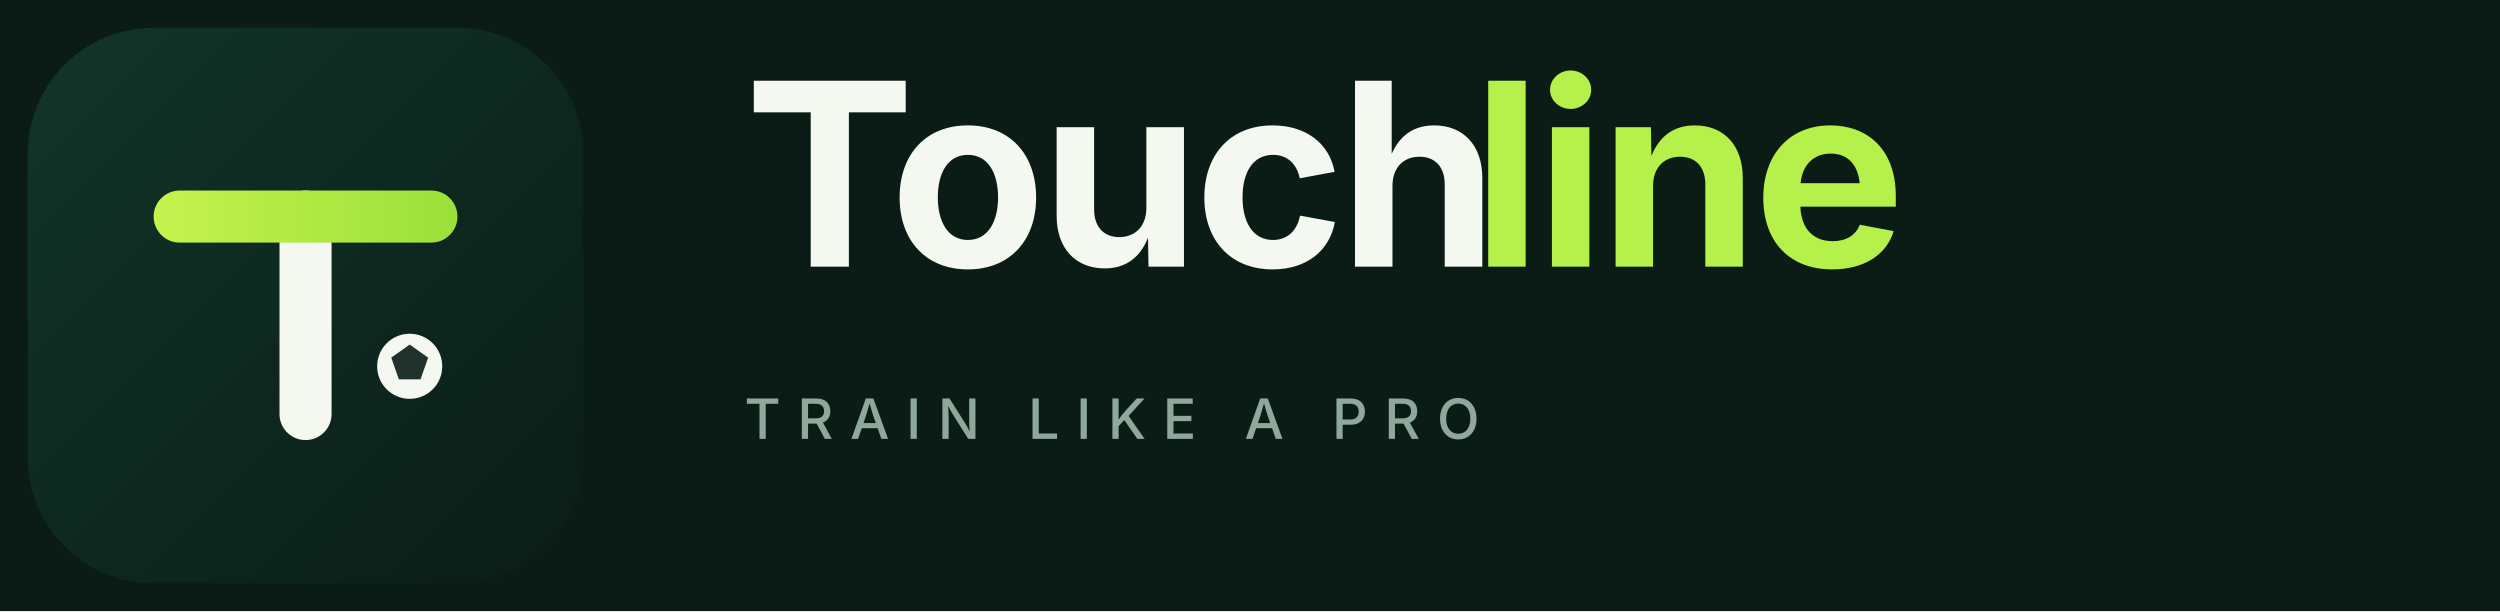
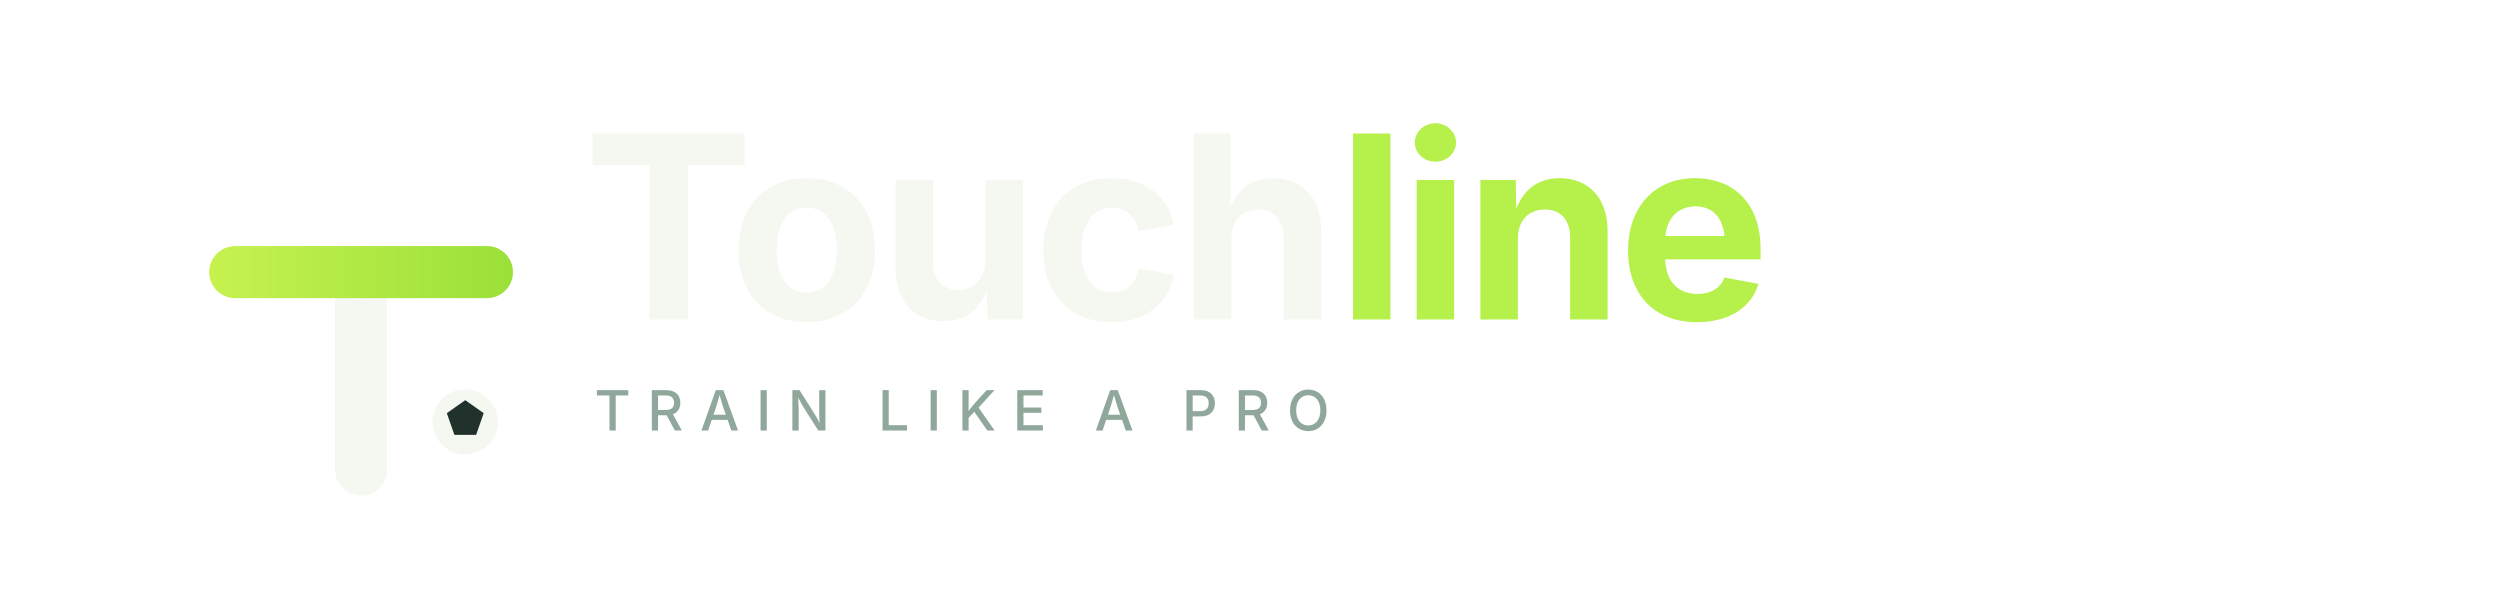
<svg xmlns="http://www.w3.org/2000/svg" viewBox="0 0 900 220" width="900" height="220" role="img" aria-label="Touchline">
-   <rect width="900" height="220" fill="#0A1C15" />
  <defs>
-     <linearGradient id="bg" x1="0" y1="0" x2="1" y2="1">
-       <stop offset="0" stop-color="#12352A" />
-       <stop offset="1" stop-color="#0A1C15" />
-     </linearGradient>
    <linearGradient id="lime" x1="0" y1="0" x2="1" y2="0">
      <stop offset="0" stop-color="#C6F24E" />
      <stop offset="1" stop-color="#9BE03A" />
    </linearGradient>
  </defs>
-   <g transform="translate(10,10) scale(0.3906)">
-     <rect width="512" height="512" rx="116" fill="url(#bg)" />
+   <g transform="translate(30,30) scale(0.3906)">
    <rect x="232" y="150" width="48" height="230" rx="24" fill="#F4F8F1" />
    <rect x="116" y="150" width="280" height="48" rx="24" fill="url(#lime)" />
    <circle cx="352" cy="312" r="30" fill="#F4F8F1" />
    <path d="M352 292 l17 12 -7 20 h-20 l-7 -20 z" fill="#0A1C15" opacity="0.9" />
  </g>
-   <text x="268" y="96" font-family="Outfit, 'Plus Jakarta Sans', Inter, Arial, sans-serif" font-weight="700" font-size="92" letter-spacing="-2" fill="#F4F8F1">Touch</text>
-   <text x="530" y="96" font-family="Outfit, 'Plus Jakarta Sans', Inter, Arial, sans-serif" font-weight="700" font-size="92" letter-spacing="-2" fill="#B6F04A">line</text>
-   <text x="268" y="158" font-family="Outfit, 'Plus Jakarta Sans', Inter, Arial, sans-serif" font-weight="500" font-size="20" letter-spacing="6" fill="#8FA89B">TRAIN LIKE A PRO</text>
+   <text x="210" y="115" font-family="Outfit, Plus Jakarta Sans, Inter, Arial, sans-serif" font-weight="700" font-size="92" letter-spacing="-2" fill="#F4F8F1">Touch<tspan fill="#B6F04A">line</tspan>
+   </text>
+   <text x="214" y="155" font-family="Outfit, Plus Jakarta Sans, Inter, Arial, sans-serif" font-weight="500" font-size="20" letter-spacing="6" fill="#8FA89B">TRAIN LIKE A PRO</text>
</svg>
